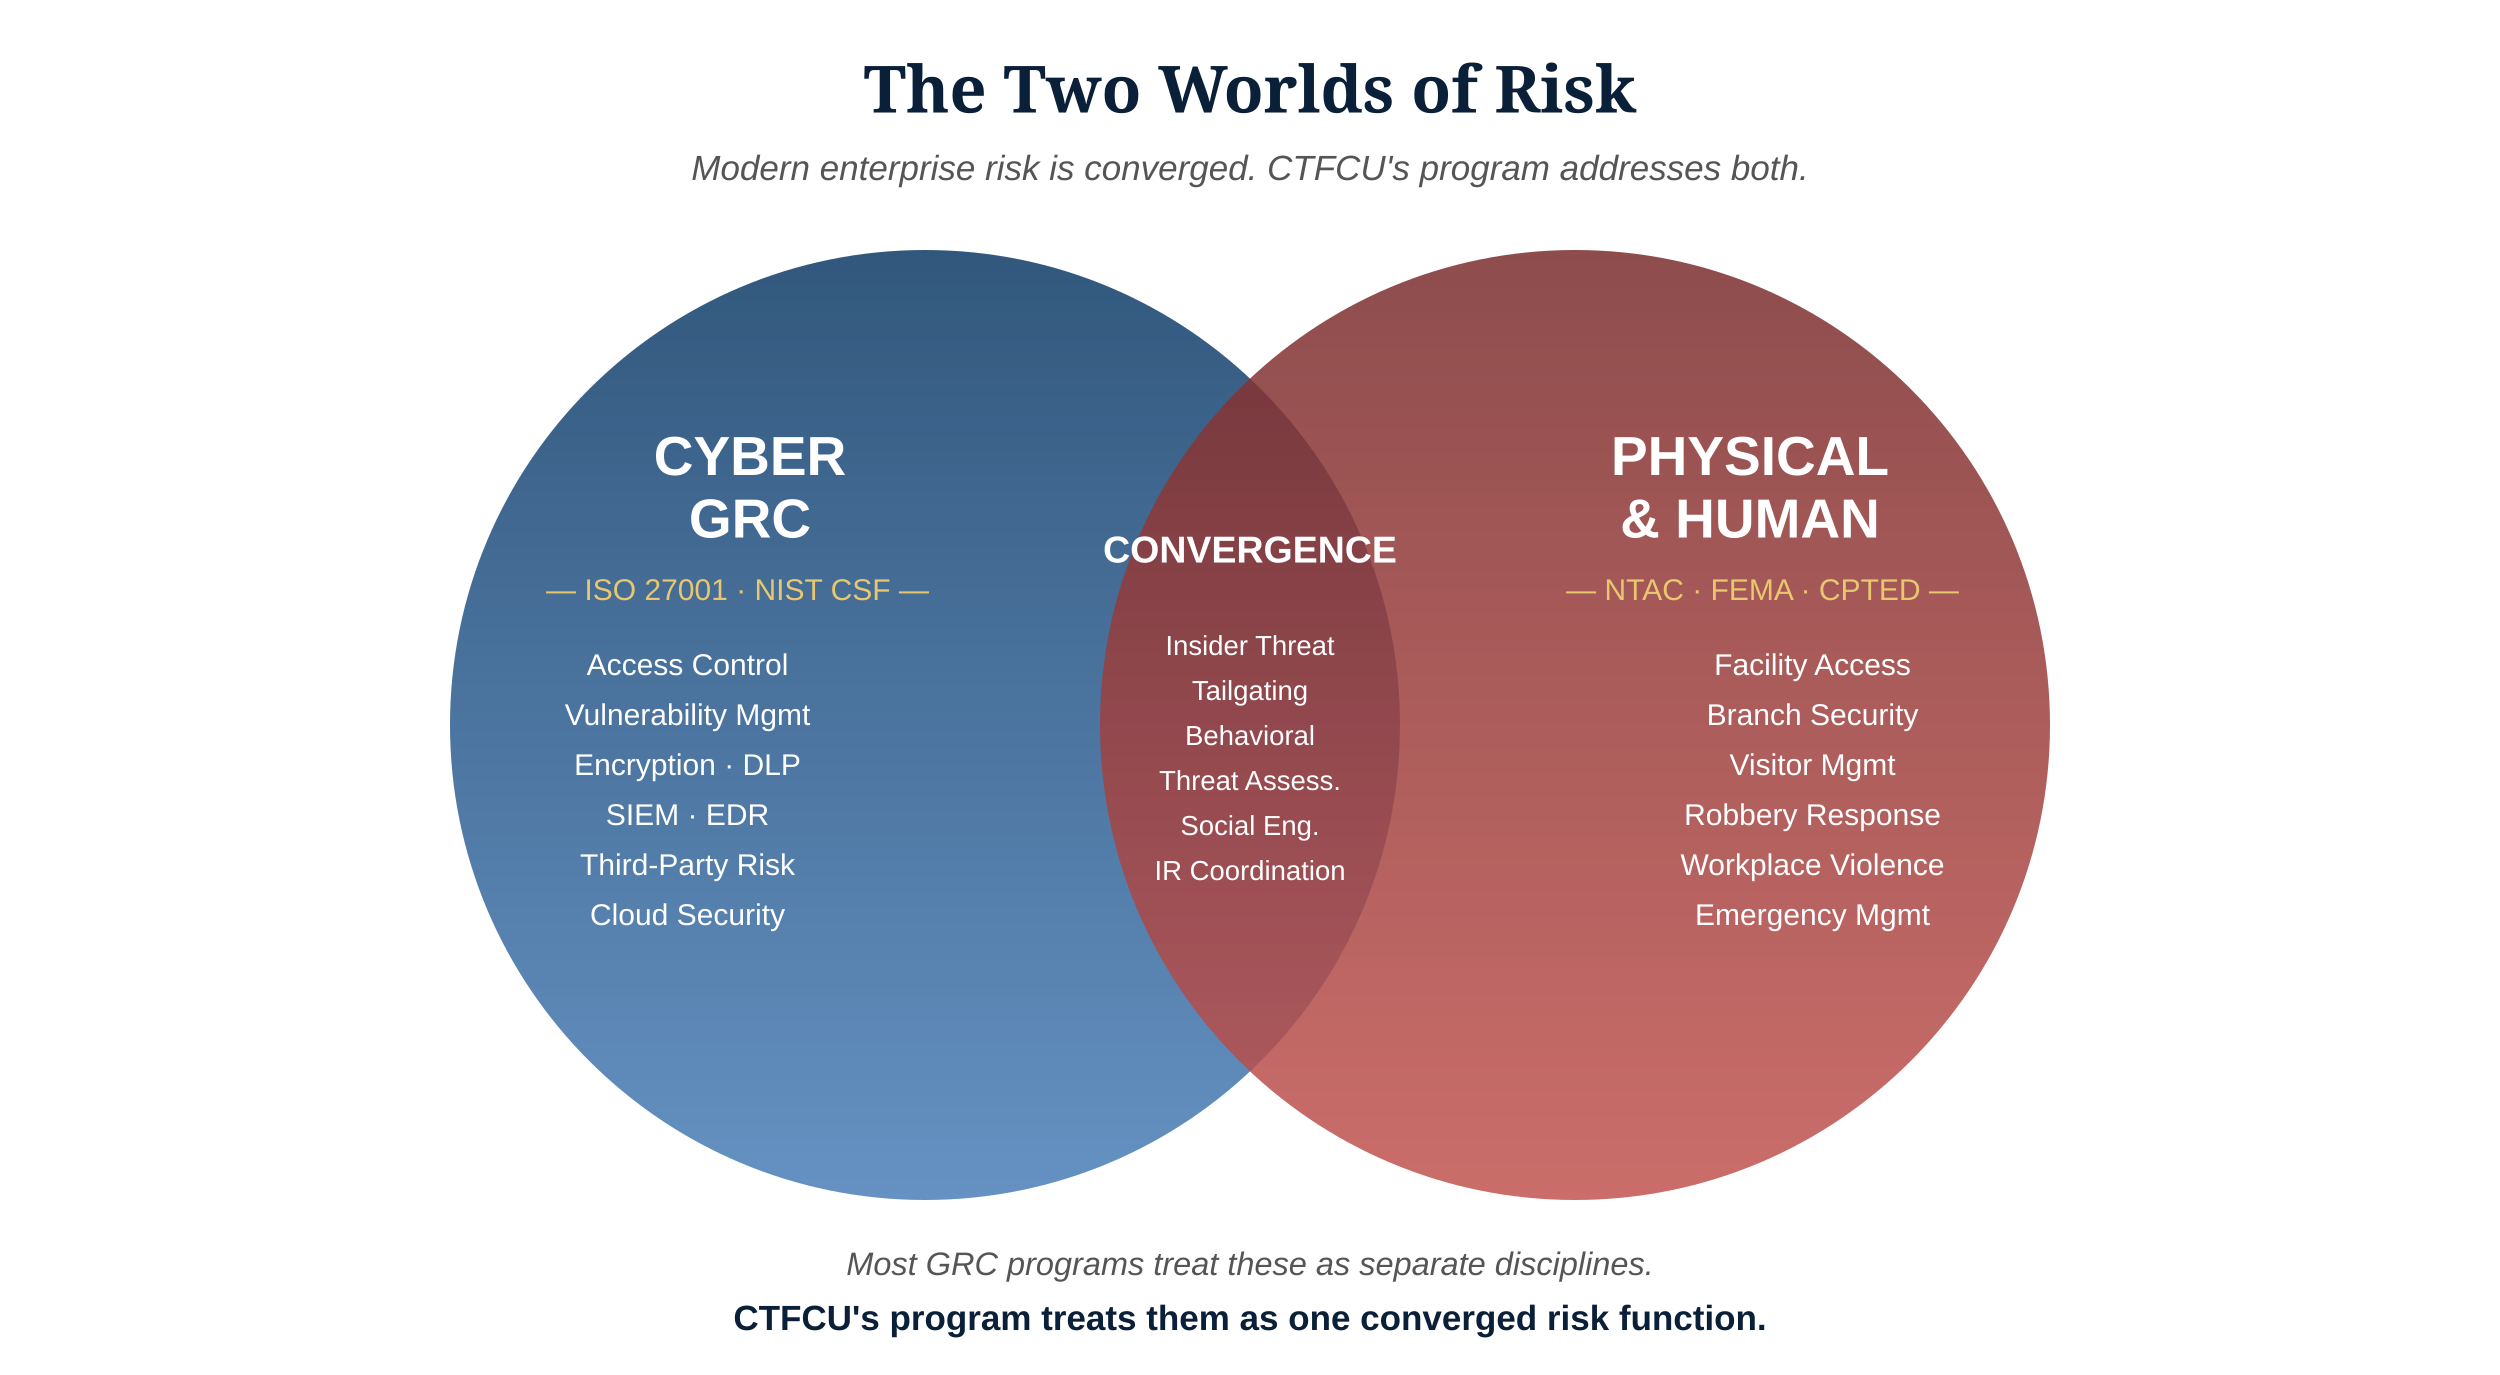
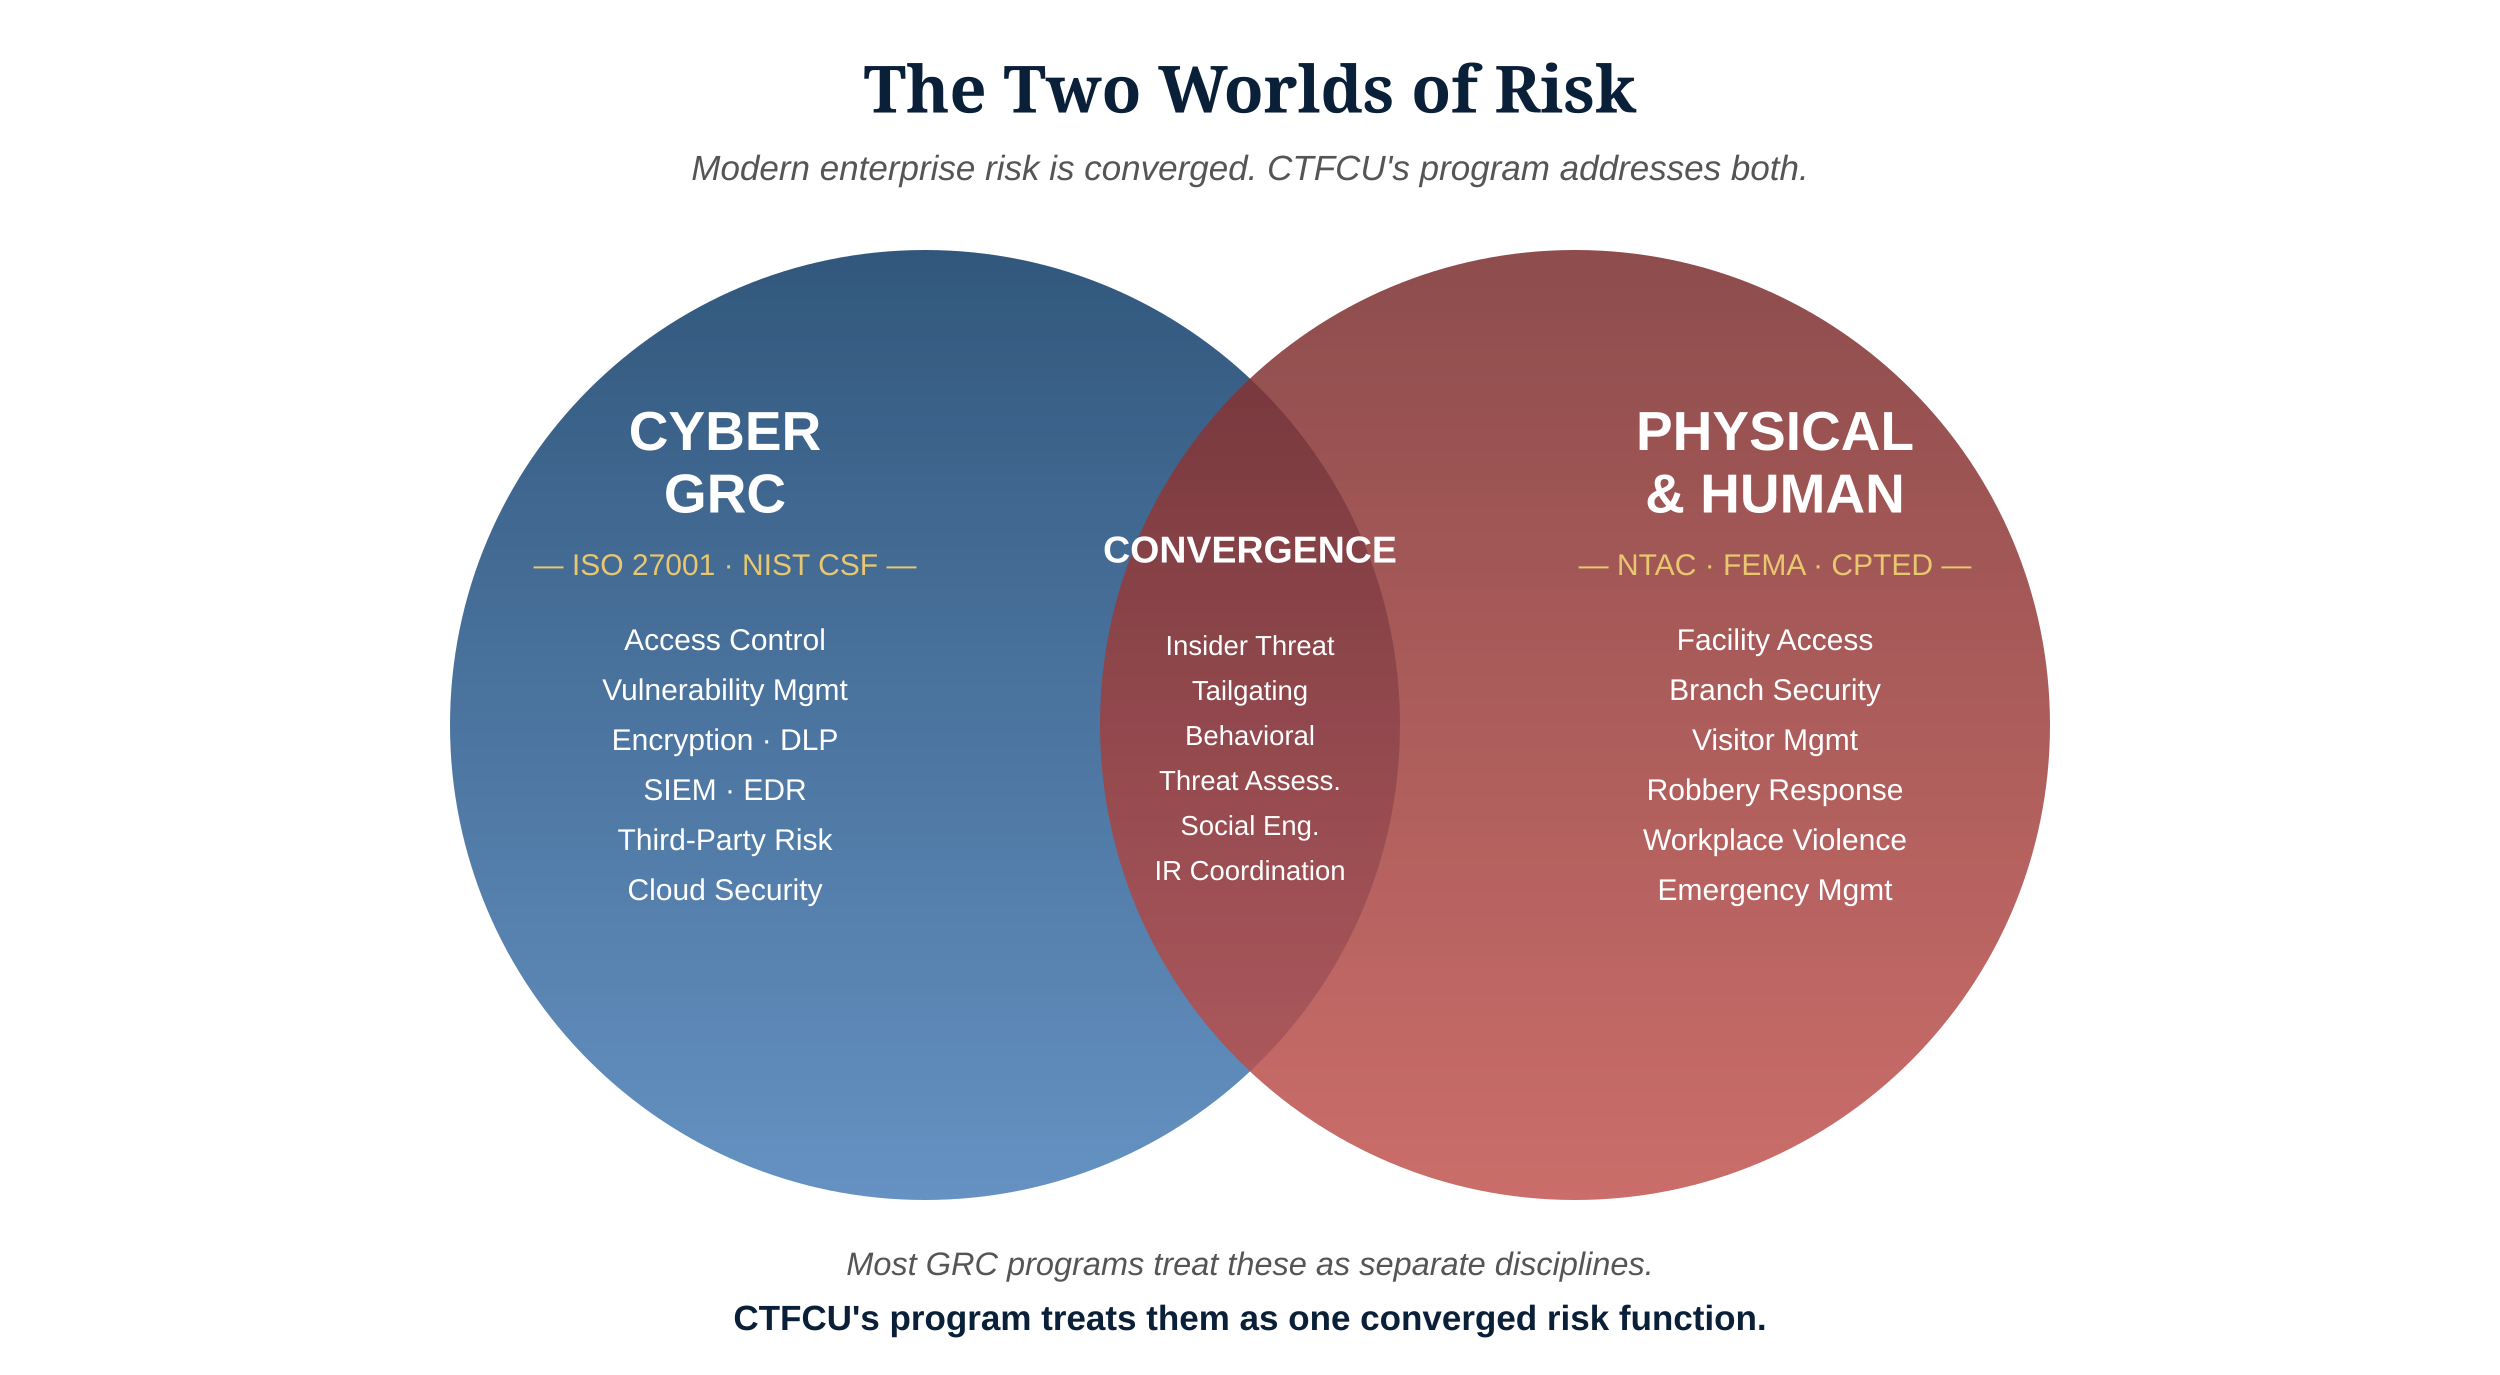
<svg xmlns="http://www.w3.org/2000/svg" viewBox="0 0 1000 550" role="img">
  <defs>
    <linearGradient id="cg" x1="0" y1="0" x2="0" y2="1">
      <stop offset="0%" stop-color="#0E3A66" />
      <stop offset="100%" stop-color="#4A7FB8" />
    </linearGradient>
    <linearGradient id="pg" x1="0" y1="0" x2="0" y2="1">
      <stop offset="0%" stop-color="#7A2D2D" />
      <stop offset="100%" stop-color="#C25450" />
    </linearGradient>
  </defs>
  <rect width="1000" height="550" fill="#FFFFFF" />
  <text x="500" y="45" text-anchor="middle" font-family="Georgia, serif" font-size="26" font-weight="bold" fill="#0A1F38">The Two Worlds of Risk</text>
  <text x="500" y="72" text-anchor="middle" font-family="Arial, sans-serif" font-size="14" font-style="italic" fill="#555">Modern enterprise risk is converged. CTFCU's program addresses both.</text>
  <circle cx="370" cy="290" r="190" fill="url(#cg)" opacity="0.85" />
-   <text x="300" y="190" text-anchor="middle" font-family="Arial, sans-serif" font-size="22" font-weight="bold" fill="#FFFFFF">CYBER</text>
-   <text x="300" y="215" text-anchor="middle" font-family="Arial, sans-serif" font-size="22" font-weight="bold" fill="#FFFFFF">GRC</text>
-   <text x="295" y="240" text-anchor="middle" font-family="Arial, sans-serif" font-size="12" fill="#E8C76E">— ISO 27001 · NIST CSF —</text>
-   <text x="275" y="270" text-anchor="middle" font-family="Arial, sans-serif" font-size="12" fill="#FFFFFF">Access Control</text>
-   <text x="275" y="290" text-anchor="middle" font-family="Arial, sans-serif" font-size="12" fill="#FFFFFF">Vulnerability Mgmt</text>
-   <text x="275" y="310" text-anchor="middle" font-family="Arial, sans-serif" font-size="12" fill="#FFFFFF">Encryption · DLP</text>
-   <text x="275" y="330" text-anchor="middle" font-family="Arial, sans-serif" font-size="12" fill="#FFFFFF">SIEM · EDR</text>
-   <text x="275" y="350" text-anchor="middle" font-family="Arial, sans-serif" font-size="12" fill="#FFFFFF">Third-Party Risk</text>
-   <text x="275" y="370" text-anchor="middle" font-family="Arial, sans-serif" font-size="12" fill="#FFFFFF">Cloud Security</text>
+   <text x="290" y="180" text-anchor="middle" font-family="Arial, sans-serif" font-size="22" font-weight="bold" fill="#FFFFFF">CYBER</text>
+   <text x="290" y="205" text-anchor="middle" font-family="Arial, sans-serif" font-size="22" font-weight="bold" fill="#FFFFFF">GRC</text>
+   <text x="290" y="230" text-anchor="middle" font-family="Arial, sans-serif" font-size="12" fill="#E8C76E">— ISO 27001 · NIST CSF —</text>
+   <text x="290" y="260" text-anchor="middle" font-family="Arial, sans-serif" font-size="12" fill="#FFFFFF">Access Control</text>
+   <text x="290" y="280" text-anchor="middle" font-family="Arial, sans-serif" font-size="12" fill="#FFFFFF">Vulnerability Mgmt</text>
+   <text x="290" y="300" text-anchor="middle" font-family="Arial, sans-serif" font-size="12" fill="#FFFFFF">Encryption · DLP</text>
+   <text x="290" y="320" text-anchor="middle" font-family="Arial, sans-serif" font-size="12" fill="#FFFFFF">SIEM · EDR</text>
+   <text x="290" y="340" text-anchor="middle" font-family="Arial, sans-serif" font-size="12" fill="#FFFFFF">Third-Party Risk</text>
+   <text x="290" y="360" text-anchor="middle" font-family="Arial, sans-serif" font-size="12" fill="#FFFFFF">Cloud Security</text>
  <circle cx="630" cy="290" r="190" fill="url(#pg)" opacity="0.85" />
-   <text x="700" y="190" text-anchor="middle" font-family="Arial, sans-serif" font-size="22" font-weight="bold" fill="#FFFFFF">PHYSICAL</text>
-   <text x="700" y="215" text-anchor="middle" font-family="Arial, sans-serif" font-size="22" font-weight="bold" fill="#FFFFFF">&amp; HUMAN</text>
-   <text x="705" y="240" text-anchor="middle" font-family="Arial, sans-serif" font-size="12" fill="#E8C76E">— NTAC · FEMA · CPTED —</text>
-   <text x="725" y="270" text-anchor="middle" font-family="Arial, sans-serif" font-size="12" fill="#FFFFFF">Facility Access</text>
-   <text x="725" y="290" text-anchor="middle" font-family="Arial, sans-serif" font-size="12" fill="#FFFFFF">Branch Security</text>
-   <text x="725" y="310" text-anchor="middle" font-family="Arial, sans-serif" font-size="12" fill="#FFFFFF">Visitor Mgmt</text>
-   <text x="725" y="330" text-anchor="middle" font-family="Arial, sans-serif" font-size="12" fill="#FFFFFF">Robbery Response</text>
-   <text x="725" y="350" text-anchor="middle" font-family="Arial, sans-serif" font-size="12" fill="#FFFFFF">Workplace Violence</text>
-   <text x="725" y="370" text-anchor="middle" font-family="Arial, sans-serif" font-size="12" fill="#FFFFFF">Emergency Mgmt</text>
+   <text x="710" y="180" text-anchor="middle" font-family="Arial, sans-serif" font-size="22" font-weight="bold" fill="#FFFFFF">PHYSICAL</text>
+   <text x="710" y="205" text-anchor="middle" font-family="Arial, sans-serif" font-size="22" font-weight="bold" fill="#FFFFFF">&amp; HUMAN</text>
+   <text x="710" y="230" text-anchor="middle" font-family="Arial, sans-serif" font-size="12" fill="#E8C76E">— NTAC · FEMA · CPTED —</text>
+   <text x="710" y="260" text-anchor="middle" font-family="Arial, sans-serif" font-size="12" fill="#FFFFFF">Facility Access</text>
+   <text x="710" y="280" text-anchor="middle" font-family="Arial, sans-serif" font-size="12" fill="#FFFFFF">Branch Security</text>
+   <text x="710" y="300" text-anchor="middle" font-family="Arial, sans-serif" font-size="12" fill="#FFFFFF">Visitor Mgmt</text>
+   <text x="710" y="320" text-anchor="middle" font-family="Arial, sans-serif" font-size="12" fill="#FFFFFF">Robbery Response</text>
+   <text x="710" y="340" text-anchor="middle" font-family="Arial, sans-serif" font-size="12" fill="#FFFFFF">Workplace Violence</text>
+   <text x="710" y="360" text-anchor="middle" font-family="Arial, sans-serif" font-size="12" fill="#FFFFFF">Emergency Mgmt</text>
  <text x="500" y="225" text-anchor="middle" font-family="Arial, sans-serif" font-size="15" font-weight="bold" fill="#FFFFFF">CONVERGENCE</text>
  <text x="500" y="262" text-anchor="middle" font-family="Arial, sans-serif" font-size="11" fill="#FFFFFF">Insider Threat</text>
  <text x="500" y="280" text-anchor="middle" font-family="Arial, sans-serif" font-size="11" fill="#FFFFFF">Tailgating</text>
  <text x="500" y="298" text-anchor="middle" font-family="Arial, sans-serif" font-size="11" fill="#FFFFFF">Behavioral</text>
  <text x="500" y="316" text-anchor="middle" font-family="Arial, sans-serif" font-size="11" fill="#FFFFFF">Threat Assess.</text>
  <text x="500" y="334" text-anchor="middle" font-family="Arial, sans-serif" font-size="11" fill="#FFFFFF">Social Eng.</text>
  <text x="500" y="352" text-anchor="middle" font-family="Arial, sans-serif" font-size="11" fill="#FFFFFF">IR Coordination</text>
  <text x="500" y="510" text-anchor="middle" font-family="Arial, sans-serif" font-size="13" font-style="italic" fill="#555">Most GRC programs treat these as separate disciplines.</text>
  <text x="500" y="532" text-anchor="middle" font-family="Arial, sans-serif" font-size="14" font-weight="bold" fill="#0A1F38">CTFCU's program treats them as one converged risk function.</text>
</svg>
